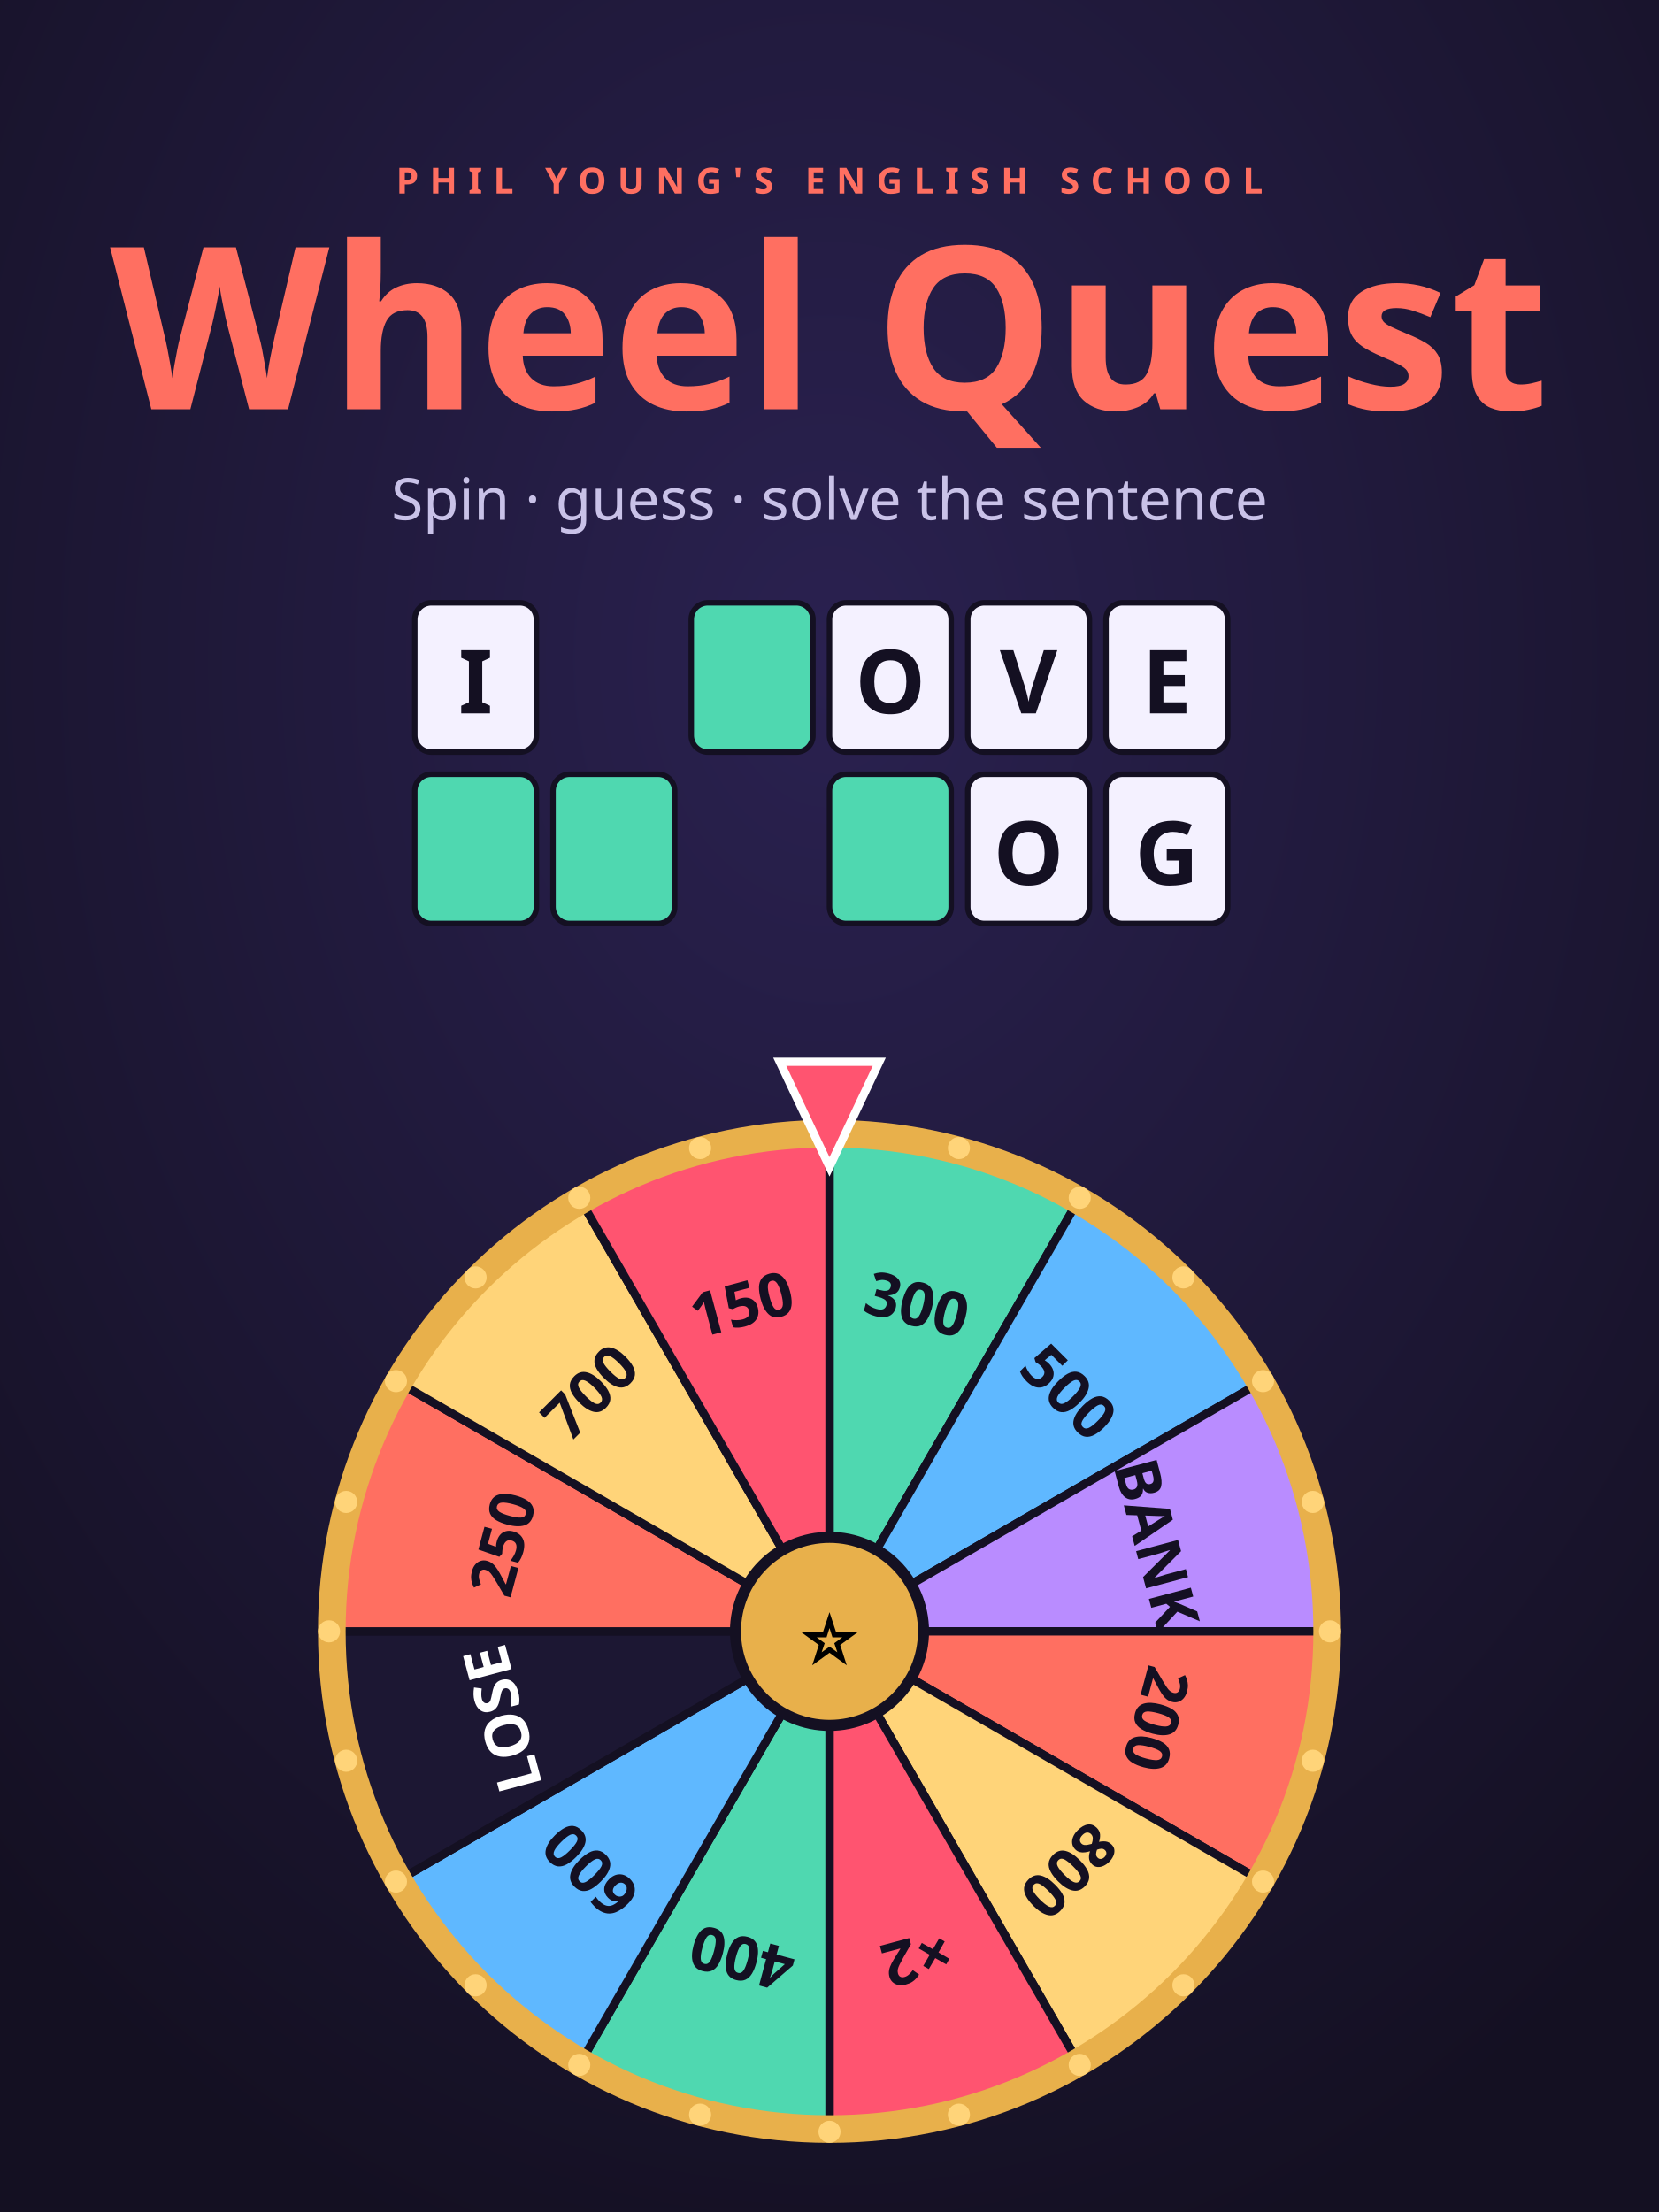
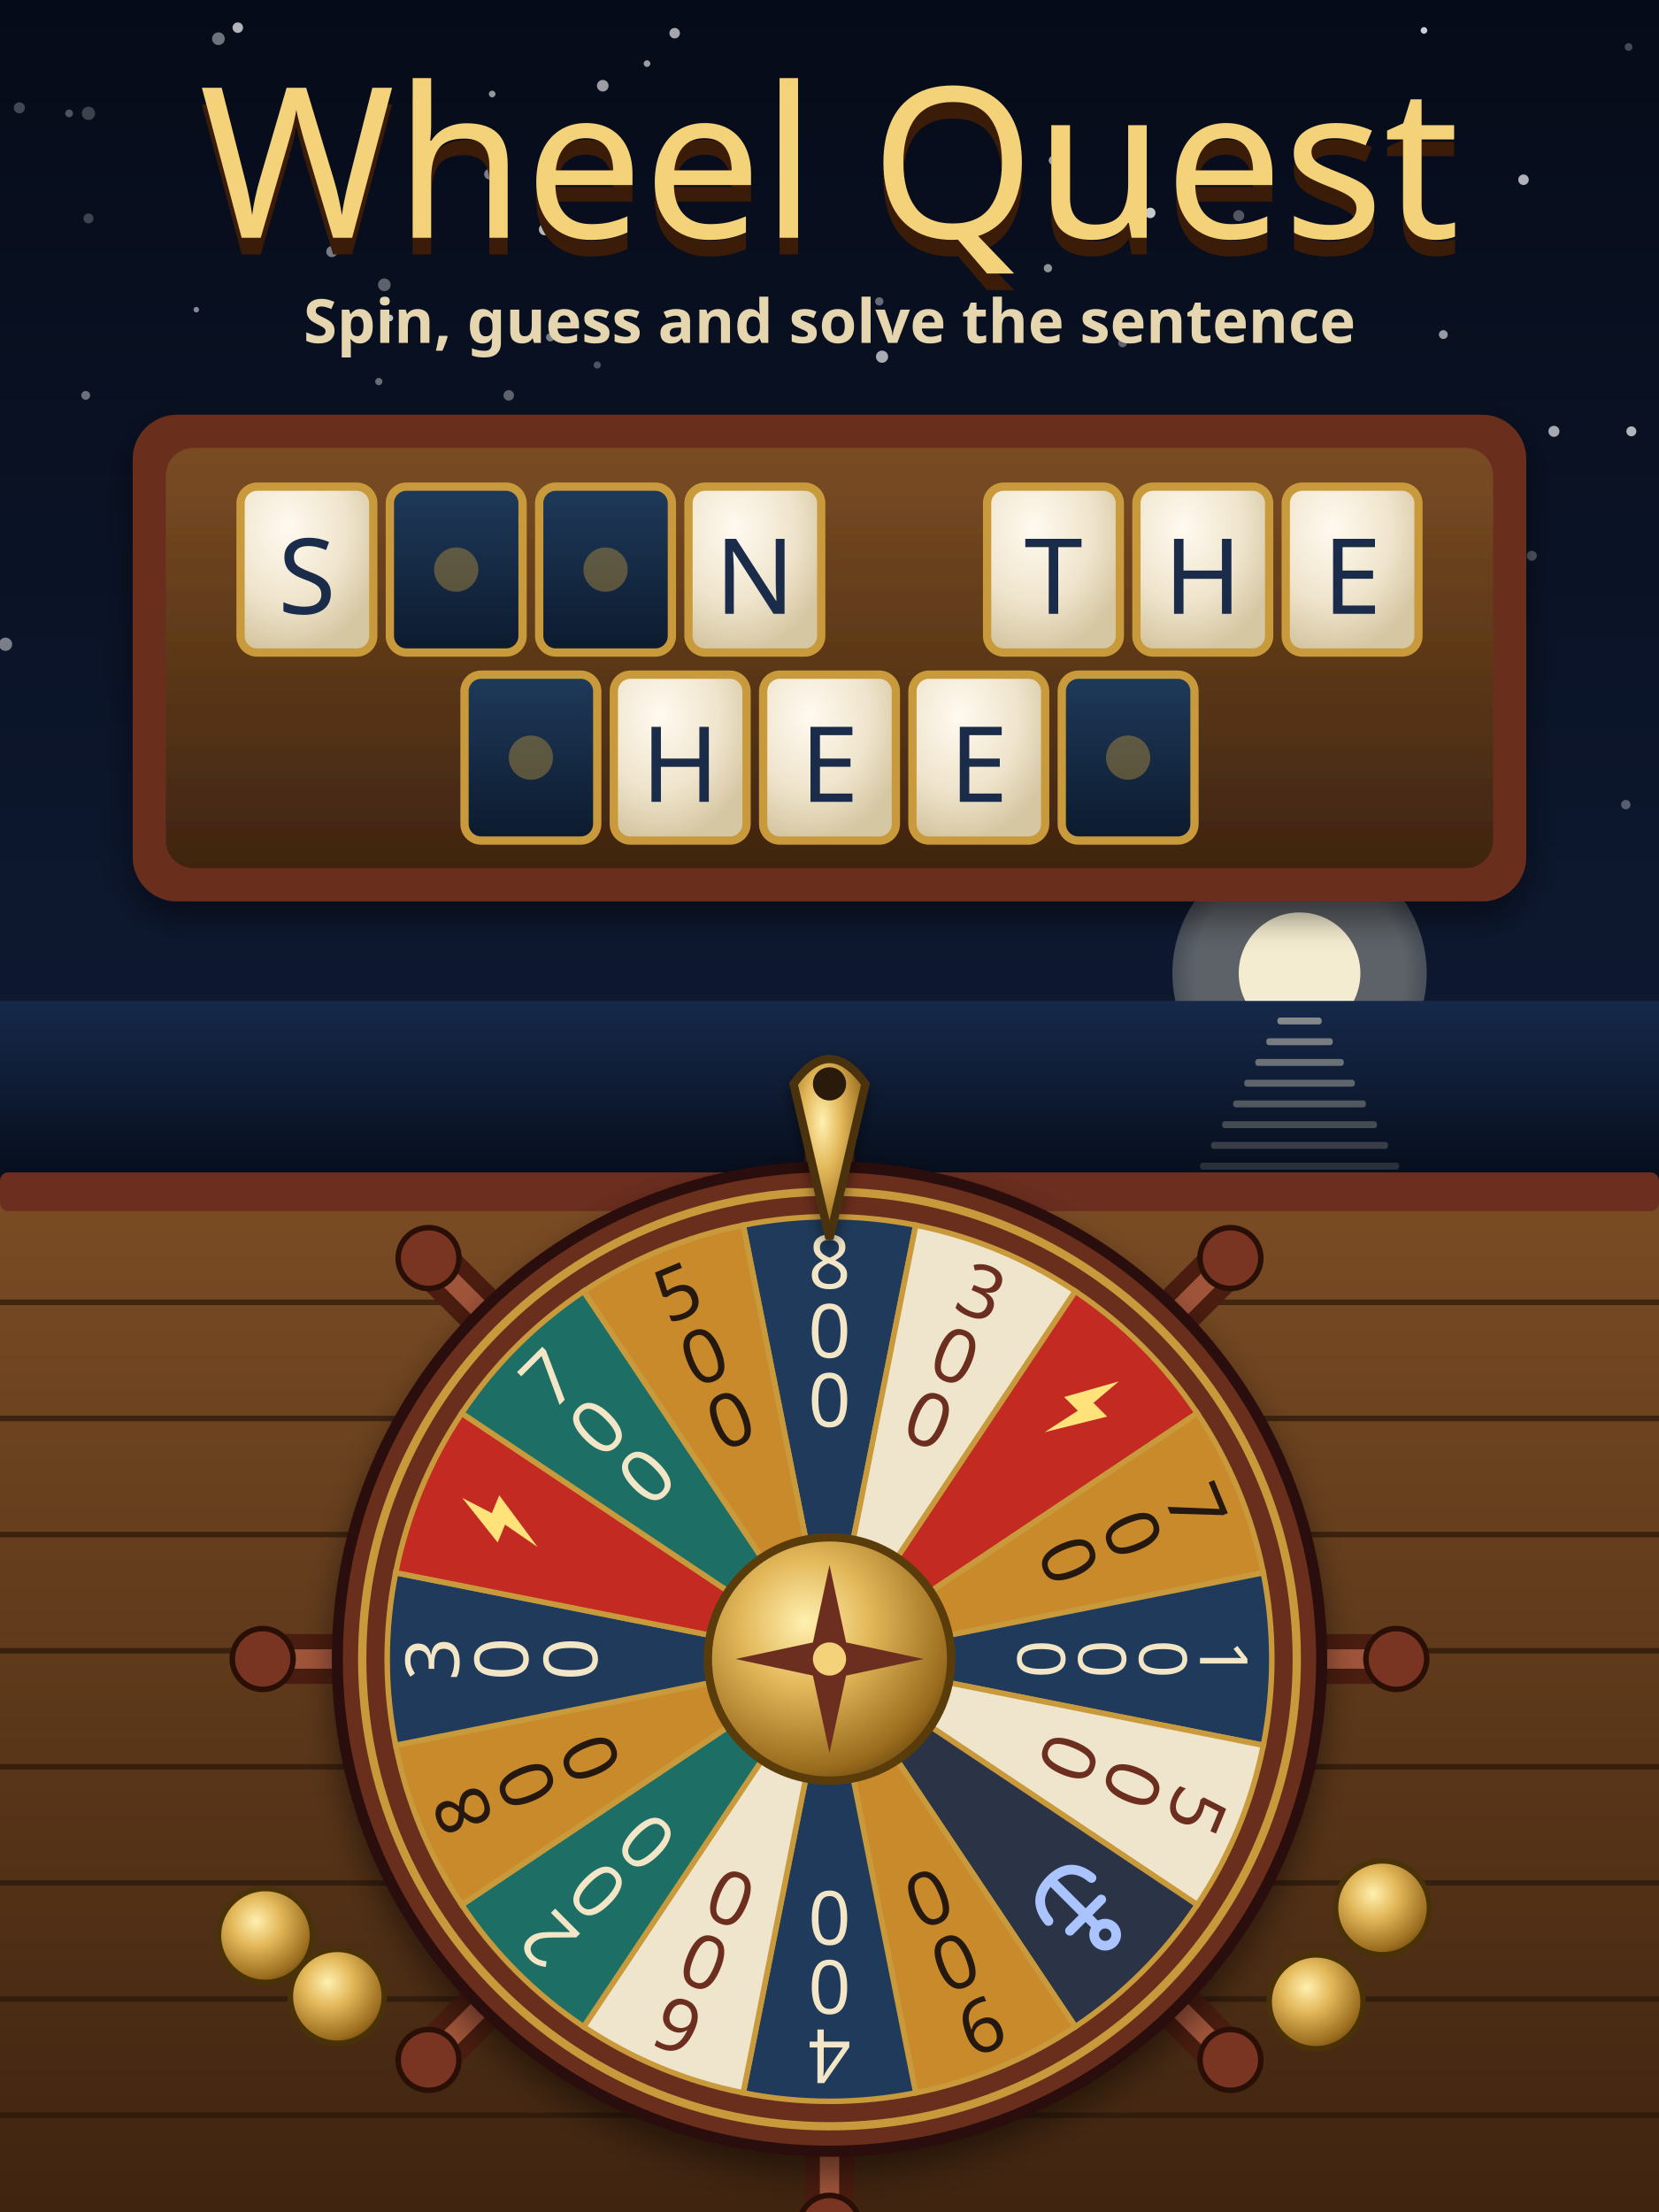
<svg xmlns="http://www.w3.org/2000/svg" viewBox="0 0 600 800" width="600" height="800">
  <defs>
    <filter id="k-glow" x="-50%" y="-50%" width="200%" height="200%">
      <feGaussianBlur stdDeviation="8" />
    </filter>
    <filter id="k-glow-s" x="-50%" y="-50%" width="200%" height="200%">
      <feGaussianBlur stdDeviation="3.5" />
    </filter>
    <filter id="k-drop" x="-20%" y="-20%" width="140%" height="160%">
      <feDropShadow dx="0" dy="6" stdDeviation="6" flood-color="#000" flood-opacity=".45" />
    </filter>
    <filter id="k-drop-s" x="-20%" y="-20%" width="140%" height="160%">
      <feDropShadow dx="0" dy="3" stdDeviation="2.5" flood-color="#000" flood-opacity=".4" />
    </filter>
-     <radialGradient id="bg" cx="50%" cy="30%" r="75%">
-       <stop offset="0" stop-color="#2a2150" />
-       <stop offset="1" stop-color="#141022" />
+     <linearGradient id="wqsky" x1="0" y1="0" x2="0" y2="1">
+       <stop offset="0" stop-color="#060b18" />
+       <stop offset="0.6" stop-color="#101d38" />
+       <stop offset="1" stop-color="#2a3a5e" />
+     </linearGradient>
+     <linearGradient id="wqsea" x1="0" y1="0" x2="0" y2="1">
+       <stop offset="0" stop-color="#16294a" />
+       <stop offset="1" stop-color="#050b17" />
+     </linearGradient>
+     <linearGradient id="wqdeck" x1="0" y1="0" x2="0" y2="1">
+       <stop offset="0" stop-color="#7a4c24" />
+       <stop offset="1" stop-color="#3f2410" />
+     </linearGradient>
+     <linearGradient id="wqboard" x1="0" y1="0" x2="0" y2="1">
+       <stop offset="0" stop-color="#7a4c24" />
+       <stop offset="0.5" stop-color="#5c3818" />
+       <stop offset="1" stop-color="#3f2410" />
+     </linearGradient>
+     <radialGradient id="wqbrass" cx="40%" cy="35%" r="75%">
+       <stop offset="0" stop-color="#fff0b0" />
+       <stop offset="0.35" stop-color="#e3b85a" />
+       <stop offset="0.8" stop-color="#9a6c1e" />
+       <stop offset="1" stop-color="#5a3c0a" />
+     </radialGradient>
+     <linearGradient id="wqtile" x1="0" y1="0" x2="0" y2="1">
+       <stop offset="0" stop-color="#1f3a5a" />
+       <stop offset="1" stop-color="#0c1a2e" />
+     </linearGradient>
+     <radialGradient id="wqcloth" cx="35%" cy="25%" r="75%">
+       <stop offset="0" stop-color="#fffaf0" />
+       <stop offset="0.6" stop-color="#efe4cc" />
+       <stop offset="1" stop-color="#d6c7a3" />
+     </radialGradient>
+     <radialGradient id="wqmoon" cx="50%" cy="50%" r="75%">
+       <stop offset="0.55" stop-color="#f4ecd0" />
+       <stop offset="1" stop-color="rgba(244,236,208,0)" />
    </radialGradient>
  </defs>
-   <rect x="0" y="0" width="600" height="800" rx="0" fill="url(#bg)" />
-   <text x="300" y="70" text-anchor="middle" font-family="'JetBrains Mono'" font-size="13" font-weight="700" letter-spacing="4" fill="#ff6f61">PHIL YOUNG'S ENGLISH SCHOOL</text>
-   <text x="300" y="148" text-anchor="middle" font-family="Fraunces" font-size="82" font-weight="800" letter-spacing="0" fill="#ff6f61">Wheel Quest</text>
-   <text x="300" y="188" text-anchor="middle" font-family="'Space Grotesk'" font-size="21" font-weight="500" letter-spacing="0" fill="#c9c2e8">Spin · guess · solve the sentence</text>
-   <rect x="150.0" y="218" width="44" height="54" rx="6" fill="#f4f1ff" stroke="#141022" stroke-width="2" />
-   <text x="172.0" y="258" text-anchor="middle" font-family="Fraunces" font-size="32" font-weight="800" letter-spacing="0" fill="#141022">I</text>
-   <rect x="250.0" y="218" width="44" height="54" rx="6" fill="#4fd8b0" stroke="#141022" stroke-width="2" />
-   <rect x="300.0" y="218" width="44" height="54" rx="6" fill="#f4f1ff" stroke="#141022" stroke-width="2" />
-   <text x="322.0" y="258" text-anchor="middle" font-family="Fraunces" font-size="32" font-weight="800" letter-spacing="0" fill="#141022">O</text>
-   <rect x="350.0" y="218" width="44" height="54" rx="6" fill="#f4f1ff" stroke="#141022" stroke-width="2" />
-   <text x="372.0" y="258" text-anchor="middle" font-family="Fraunces" font-size="32" font-weight="800" letter-spacing="0" fill="#141022">V</text>
-   <rect x="400.0" y="218" width="44" height="54" rx="6" fill="#f4f1ff" stroke="#141022" stroke-width="2" />
-   <text x="422.0" y="258" text-anchor="middle" font-family="Fraunces" font-size="32" font-weight="800" letter-spacing="0" fill="#141022">E</text>
-   <rect x="150.0" y="280" width="44" height="54" rx="6" fill="#4fd8b0" stroke="#141022" stroke-width="2" />
-   <rect x="200.0" y="280" width="44" height="54" rx="6" fill="#4fd8b0" stroke="#141022" stroke-width="2" />
-   <rect x="300.0" y="280" width="44" height="54" rx="6" fill="#4fd8b0" stroke="#141022" stroke-width="2" />
-   <rect x="350.0" y="280" width="44" height="54" rx="6" fill="#f4f1ff" stroke="#141022" stroke-width="2" />
-   <text x="372.0" y="320" text-anchor="middle" font-family="Fraunces" font-size="32" font-weight="800" letter-spacing="0" fill="#141022">O</text>
-   <rect x="400.0" y="280" width="44" height="54" rx="6" fill="#f4f1ff" stroke="#141022" stroke-width="2" />
-   <text x="422.0" y="320" text-anchor="middle" font-family="Fraunces" font-size="32" font-weight="800" letter-spacing="0" fill="#141022">G</text>
-   <path d="M300 590 L300.0 410.0 A 180 180 0 0 1 390.0 434.1 Z" fill="#4fd8b0" stroke="#141022" stroke-width="3" />
-   <text x="331.7" y="471.8" text-anchor="middle" dominant-baseline="middle" font-family="'Space Grotesk'" font-weight="700" font-size="22" fill="#141022" transform="rotate(15.0 331.7 471.8)">300</text>
-   <path d="M300 590 L390.0 434.1 A 180 180 0 0 1 455.9 500.0 Z" fill="#5fb8ff" stroke="#141022" stroke-width="3" />
-   <text x="386.5" y="503.5" text-anchor="middle" dominant-baseline="middle" font-family="'Space Grotesk'" font-weight="700" font-size="22" fill="#141022" transform="rotate(45.0 386.5 503.5)">500</text>
-   <path d="M300 590 L455.9 500.0 A 180 180 0 0 1 480.0 590.0 Z" fill="#b98cff" stroke="#141022" stroke-width="3" />
-   <text x="418.2" y="558.3" text-anchor="middle" dominant-baseline="middle" font-family="'Space Grotesk'" font-weight="700" font-size="22" fill="#141022" transform="rotate(75.0 418.2 558.3)">BANK</text>
-   <path d="M300 590 L480.0 590.0 A 180 180 0 0 1 455.9 680.0 Z" fill="#ff6f61" stroke="#141022" stroke-width="3" />
-   <text x="418.2" y="621.7" text-anchor="middle" dominant-baseline="middle" font-family="'Space Grotesk'" font-weight="700" font-size="22" fill="#141022" transform="rotate(105.0 418.2 621.7)">200</text>
-   <path d="M300 590 L455.9 680.0 A 180 180 0 0 1 390.0 745.9 Z" fill="#ffd479" stroke="#141022" stroke-width="3" />
-   <text x="386.5" y="676.5" text-anchor="middle" dominant-baseline="middle" font-family="'Space Grotesk'" font-weight="700" font-size="22" fill="#141022" transform="rotate(135.0 386.5 676.5)">800</text>
-   <path d="M300 590 L390.0 745.9 A 180 180 0 0 1 300.0 770.0 Z" fill="#ff5470" stroke="#141022" stroke-width="3" />
-   <text x="331.7" y="708.2" text-anchor="middle" dominant-baseline="middle" font-family="'Space Grotesk'" font-weight="700" font-size="22" fill="#141022" transform="rotate(165.0 331.7 708.2)">×2</text>
-   <path d="M300 590 L300.0 770.0 A 180 180 0 0 1 210.0 745.9 Z" fill="#4fd8b0" stroke="#141022" stroke-width="3" />
-   <text x="268.3" y="708.2" text-anchor="middle" dominant-baseline="middle" font-family="'Space Grotesk'" font-weight="700" font-size="22" fill="#141022" transform="rotate(195.0 268.3 708.2)">400</text>
-   <path d="M300 590 L210.0 745.9 A 180 180 0 0 1 144.1 680.0 Z" fill="#5fb8ff" stroke="#141022" stroke-width="3" />
-   <text x="213.5" y="676.5" text-anchor="middle" dominant-baseline="middle" font-family="'Space Grotesk'" font-weight="700" font-size="22" fill="#141022" transform="rotate(225.0 213.5 676.5)">600</text>
-   <path d="M300 590 L144.1 680.0 A 180 180 0 0 1 120.0 590.0 Z" fill="#1c1733" stroke="#141022" stroke-width="3" />
-   <text x="181.8" y="621.7" text-anchor="middle" dominant-baseline="middle" font-family="'Space Grotesk'" font-weight="700" font-size="22" fill="#fff" transform="rotate(255.0 181.8 621.7)">LOSE</text>
-   <path d="M300 590 L120.0 590.0 A 180 180 0 0 1 144.1 500.0 Z" fill="#ff6f61" stroke="#141022" stroke-width="3" />
-   <text x="181.8" y="558.3" text-anchor="middle" dominant-baseline="middle" font-family="'Space Grotesk'" font-weight="700" font-size="22" fill="#141022" transform="rotate(285.0 181.8 558.3)">250</text>
-   <path d="M300 590 L144.1 500.0 A 180 180 0 0 1 210.0 434.1 Z" fill="#ffd479" stroke="#141022" stroke-width="3" />
-   <text x="213.5" y="503.5" text-anchor="middle" dominant-baseline="middle" font-family="'Space Grotesk'" font-weight="700" font-size="22" fill="#141022" transform="rotate(315.0 213.5 503.5)">700</text>
-   <path d="M300 590 L210.0 434.1 A 180 180 0 0 1 300.0 410.0 Z" fill="#ff5470" stroke="#141022" stroke-width="3" />
-   <text x="268.3" y="471.8" text-anchor="middle" dominant-baseline="middle" font-family="'Space Grotesk'" font-weight="700" font-size="22" fill="#141022" transform="rotate(345.0 268.3 471.8)">150</text>
-   <circle cx="300" cy="590" r="180" fill="none" stroke="#e8b04b" stroke-width="10" />
-   <circle cx="481.0" cy="590.0" r="4" fill="#ffd479" />
-   <circle cx="474.8" cy="636.8" r="4" fill="#ffd479" />
-   <circle cx="456.8" cy="680.5" r="4" fill="#ffd479" />
-   <circle cx="428.0" cy="718.0" r="4" fill="#ffd479" />
-   <circle cx="390.5" cy="746.8" r="4" fill="#ffd479" />
-   <circle cx="346.8" cy="764.8" r="4" fill="#ffd479" />
-   <circle cx="300.0" cy="771.0" r="4" fill="#ffd479" />
-   <circle cx="253.2" cy="764.8" r="4" fill="#ffd479" />
-   <circle cx="209.5" cy="746.8" r="4" fill="#ffd479" />
-   <circle cx="172.0" cy="718.0" r="4" fill="#ffd479" />
-   <circle cx="143.2" cy="680.5" r="4" fill="#ffd479" />
-   <circle cx="125.2" cy="636.8" r="4" fill="#ffd479" />
-   <circle cx="119.0" cy="590.0" r="4" fill="#ffd479" />
-   <circle cx="125.2" cy="543.2" r="4" fill="#ffd479" />
-   <circle cx="143.2" cy="499.5" r="4" fill="#ffd479" />
-   <circle cx="172.0" cy="462.0" r="4" fill="#ffd479" />
-   <circle cx="209.5" cy="433.2" r="4" fill="#ffd479" />
-   <circle cx="253.2" cy="415.2" r="4" fill="#ffd479" />
-   <circle cx="300.0" cy="409.0" r="4" fill="#ffd479" />
-   <circle cx="346.8" cy="415.2" r="4" fill="#ffd479" />
-   <circle cx="390.5" cy="433.2" r="4" fill="#ffd479" />
-   <circle cx="428.0" cy="462.0" r="4" fill="#ffd479" />
-   <circle cx="456.8" cy="499.5" r="4" fill="#ffd479" />
-   <circle cx="474.8" cy="543.2" r="4" fill="#ffd479" />
-   <circle cx="300" cy="590" r="34" fill="#e8b04b" stroke="#141022" stroke-width="4" />
-   <text x="300" y="602" text-anchor="middle" font-family="Noto Color Emoji" font-size="32">⭐</text>
-   <polygon points="282,384 318,384 300,422" fill="#ff5470" stroke="#fff" stroke-width="3" />
+   <rect x="0" y="0" width="600" height="800" rx="0" fill="url(#wqsky)" />
+   <circle cx="370" cy="267" r="1.6" fill="#fff" opacity="0.63" />
+   <circle cx="562" cy="156" r="2.0" fill="#fff" opacity="0.64" />
+   <circle cx="515" cy="11" r="1.2" fill="#fff" opacity="0.80" />
+   <circle cx="448" cy="78" r="2.0" fill="#fff" opacity="0.30" />
+   <circle cx="216" cy="132" r="1.3" fill="#fff" opacity="0.28" />
+   <circle cx="305" cy="194" r="1.4" fill="#fff" opacity="0.60" />
+   <circle cx="589" cy="17" r="1.4" fill="#fff" opacity="0.25" />
+   <circle cx="406" cy="124" r="1.6" fill="#fff" opacity="0.35" />
+   <circle cx="466" cy="228" r="1.6" fill="#fff" opacity="0.69" />
+   <circle cx="139" cy="103" r="2.3" fill="#fff" opacity="0.34" />
+   <circle cx="86" cy="10" r="1.9" fill="#fff" opacity="0.69" />
+   <circle cx="31" cy="143" r="1.6" fill="#fff" opacity="0.40" />
+   <circle cx="141" cy="115" r="1.2" fill="#fff" opacity="0.75" />
+   <circle cx="119" cy="161" r="1.9" fill="#fff" opacity="0.59" />
+   <circle cx="285" cy="157" r="2.3" fill="#fff" opacity="0.30" />
+   <circle cx="120" cy="91" r="2.0" fill="#fff" opacity="0.45" />
+   <circle cx="234" cy="23" r="1.2" fill="#fff" opacity="0.59" />
+   <circle cx="137" cy="138" r="1.3" fill="#fff" opacity="0.39" />
+   <circle cx="115" cy="272" r="1.9" fill="#fff" opacity="0.49" />
+   <circle cx="137" cy="251" r="1.8" fill="#fff" opacity="0.28" />
+   <circle cx="108" cy="285" r="1.5" fill="#fff" opacity="0.45" />
+   <circle cx="58" cy="262" r="1.3" fill="#fff" opacity="0.54" />
+   <circle cx="434" cy="161" r="1.5" fill="#fff" opacity="0.36" />
+   <circle cx="416" cy="77" r="1.9" fill="#fff" opacity="0.77" />
+   <circle cx="554" cy="201" r="1.8" fill="#fff" opacity="0.29" />
+   <circle cx="488" cy="273" r="1.5" fill="#fff" opacity="0.24" />
+   <circle cx="319" cy="129" r="2.2" fill="#fff" opacity="0.65" />
+   <circle cx="259" cy="160" r="1.7" fill="#fff" opacity="0.60" />
+   <circle cx="384" cy="198" r="1.3" fill="#fff" opacity="0.68" />
+   <circle cx="32" cy="79" r="1.8" fill="#fff" opacity="0.22" />
+   <circle cx="362" cy="96" r="1.5" fill="#fff" opacity="0.25" />
+   <circle cx="228" cy="173" r="1.1" fill="#fff" opacity="0.70" />
+   <circle cx="590" cy="156" r="1.8" fill="#fff" opacity="0.69" />
+   <circle cx="392" cy="200" r="1.7" fill="#fff" opacity="0.51" />
+   <circle cx="218" cy="31" r="2.1" fill="#fff" opacity="0.60" />
+   <circle cx="2" cy="233" r="2.4" fill="#fff" opacity="0.45" />
+   <circle cx="551" cy="65" r="1.9" fill="#fff" opacity="0.68" />
+   <circle cx="244" cy="87" r="1.2" fill="#fff" opacity="0.53" />
+   <circle cx="184" cy="143" r="1.9" fill="#fff" opacity="0.34" />
+   <circle cx="244" cy="12" r="1.9" fill="#fff" opacity="0.64" />
+   <circle cx="177" cy="63" r="1.9" fill="#fff" opacity="0.47" />
+   <circle cx="490" cy="225" r="1.6" fill="#fff" opacity="0.46" />
+   <circle cx="348" cy="180" r="1.7" fill="#fff" opacity="0.53" />
+   <circle cx="223" cy="208" r="1.7" fill="#fff" opacity="0.28" />
+   <circle cx="379" cy="97" r="1.5" fill="#fff" opacity="0.55" />
+   <circle cx="522" cy="121" r="1.6" fill="#fff" opacity="0.58" />
+   <circle cx="510" cy="240" r="2.4" fill="#fff" opacity="0.24" />
+   <circle cx="318" cy="109" r="1.5" fill="#fff" opacity="0.39" />
+   <circle cx="355" cy="228" r="1.9" fill="#fff" opacity="0.24" />
+   <circle cx="280" cy="248" r="1.5" fill="#fff" opacity="0.37" />
+   <circle cx="214" cy="184" r="1.4" fill="#fff" opacity="0.30" />
+   <circle cx="7" cy="39" r="2.0" fill="#fff" opacity="0.24" />
+   <circle cx="197" cy="83" r="2.1" fill="#fff" opacity="0.70" />
+   <circle cx="25" cy="41" r="1.4" fill="#fff" opacity="0.29" />
+   <circle cx="287" cy="283" r="1.6" fill="#fff" opacity="0.61" />
+   <circle cx="305" cy="277" r="1.5" fill="#fff" opacity="0.60" />
+   <circle cx="71" cy="112" r="1.0" fill="#fff" opacity="0.51" />
+   <circle cx="381" cy="58" r="1.7" fill="#fff" opacity="0.61" />
+   <circle cx="195" cy="280" r="1.1" fill="#fff" opacity="0.42" />
+   <circle cx="588" cy="291" r="1.7" fill="#fff" opacity="0.31" />
+   <circle cx="199" cy="122" r="1.5" fill="#fff" opacity="0.46" />
+   <circle cx="216" cy="266" r="1.1" fill="#fff" opacity="0.71" />
+   <circle cx="226" cy="294" r="2.3" fill="#fff" opacity="0.75" />
+   <circle cx="317" cy="256" r="1.2" fill="#fff" opacity="0.40" />
+   <circle cx="79" cy="14" r="2.3" fill="#fff" opacity="0.42" />
+   <circle cx="133" cy="268" r="2.1" fill="#fff" opacity="0.57" />
+   <circle cx="178" cy="34" r="1.2" fill="#fff" opacity="0.57" />
+   <circle cx="548" cy="192" r="1.4" fill="#fff" opacity="0.30" />
+   <circle cx="502" cy="229" r="1.7" fill="#fff" opacity="0.55" />
+   <circle cx="32" cy="41" r="2.4" fill="#fff" opacity="0.22" />
+   <circle cx="470" cy="352" r="46" fill="url(#wqmoon)" opacity=".35" />
+   <circle cx="470" cy="352" r="22" fill="#f4ecd0" />
+   <rect x="0" y="362" width="600" height="70" rx="0" fill="url(#wqsea)" />
+   <rect x="462.0" y="368.0" width="16" height="2.5" rx="1" fill="#f4ecd0" opacity="0.50" />
+   <rect x="458.0" y="375.5" width="24" height="2.5" rx="1" fill="#f4ecd0" opacity="0.45" />
+   <rect x="454.0" y="383.0" width="32" height="2.5" rx="1" fill="#f4ecd0" opacity="0.40" />
+   <rect x="450.0" y="390.5" width="40" height="2.5" rx="1" fill="#f4ecd0" opacity="0.35" />
+   <rect x="446.0" y="398.0" width="48" height="2.5" rx="1" fill="#f4ecd0" opacity="0.30" />
+   <rect x="442.0" y="405.5" width="56" height="2.5" rx="1" fill="#f4ecd0" opacity="0.25" />
+   <rect x="438.0" y="413.0" width="64" height="2.5" rx="1" fill="#f4ecd0" opacity="0.20" />
+   <rect x="434.0" y="420.5" width="72" height="2.5" rx="1" fill="#f4ecd0" opacity="0.15" />
+   <rect x="0" y="430" width="600" height="370" rx="0" fill="url(#wqdeck)" />
+   <rect x="0" y="470" width="600" height="2" rx="0" fill="#2a170a" opacity=".7" />
+   <rect x="0" y="512" width="600" height="2" rx="0" fill="#2a170a" opacity=".7" />
+   <rect x="0" y="554" width="600" height="2" rx="0" fill="#2a170a" opacity=".7" />
+   <rect x="0" y="596" width="600" height="2" rx="0" fill="#2a170a" opacity=".7" />
+   <rect x="0" y="638" width="600" height="2" rx="0" fill="#2a170a" opacity=".7" />
+   <rect x="0" y="680" width="600" height="2" rx="0" fill="#2a170a" opacity=".7" />
+   <rect x="0" y="722" width="600" height="2" rx="0" fill="#2a170a" opacity=".7" />
+   <rect x="0" y="764" width="600" height="2" rx="0" fill="#2a170a" opacity=".7" />
+   <rect x="0" y="806" width="600" height="2" rx="0" fill="#2a170a" opacity=".7" />
+   <rect x="0" y="424" width="600" height="14" rx="3" fill="#6b2e1f" />
+   <text x="300" y="92" text-anchor="middle" font-family="'Alfa Slab One'" font-size="76" font-weight="400" letter-spacing="0" fill="#3a1c08">Wheel Quest</text>
+   <text x="300" y="86" text-anchor="middle" font-family="'Alfa Slab One'" font-size="76" font-weight="400" letter-spacing="0" fill="#f3d27a">Wheel Quest</text>
+   <text x="300" y="124" text-anchor="middle" font-family="'Hanken Grotesk'" font-size="22" font-weight="700" letter-spacing="0" fill="#e6d6b0">Spin, guess and solve the sentence</text>
+   <g filter="url(#k-drop)">
+     <rect x="48" y="150" width="504" height="176" rx="16" fill="#6b2e1f" />
+     <rect x="60" y="162" width="480" height="152" rx="10" fill="url(#wqboard)" />
+   </g>
+   <rect x="87.0" y="176" width="48" height="60" rx="6" fill="url(#wqcloth)" stroke="#c99a3b" stroke-width="3" />
+   <text x="111.0" y="222" text-anchor="middle" font-family="'Alfa Slab One'" font-size="38" font-weight="400" letter-spacing="0" fill="#1b2c4a">S</text>
+   <rect x="141.0" y="176" width="48" height="60" rx="6" fill="url(#wqtile)" stroke="#c99a3b" stroke-width="3" />
+   <circle cx="165.0" cy="206" r="8" fill="#c99a3b" opacity=".4" />
+   <rect x="195.0" y="176" width="48" height="60" rx="6" fill="url(#wqtile)" stroke="#c99a3b" stroke-width="3" />
+   <circle cx="219.0" cy="206" r="8" fill="#c99a3b" opacity=".4" />
+   <rect x="249.0" y="176" width="48" height="60" rx="6" fill="url(#wqcloth)" stroke="#c99a3b" stroke-width="3" />
+   <text x="273.0" y="222" text-anchor="middle" font-family="'Alfa Slab One'" font-size="38" font-weight="400" letter-spacing="0" fill="#1b2c4a">N</text>
+   <rect x="357.0" y="176" width="48" height="60" rx="6" fill="url(#wqcloth)" stroke="#c99a3b" stroke-width="3" />
+   <text x="381.0" y="222" text-anchor="middle" font-family="'Alfa Slab One'" font-size="38" font-weight="400" letter-spacing="0" fill="#1b2c4a">T</text>
+   <rect x="411.0" y="176" width="48" height="60" rx="6" fill="url(#wqcloth)" stroke="#c99a3b" stroke-width="3" />
+   <text x="435.0" y="222" text-anchor="middle" font-family="'Alfa Slab One'" font-size="38" font-weight="400" letter-spacing="0" fill="#1b2c4a">H</text>
+   <rect x="465.0" y="176" width="48" height="60" rx="6" fill="url(#wqcloth)" stroke="#c99a3b" stroke-width="3" />
+   <text x="489.0" y="222" text-anchor="middle" font-family="'Alfa Slab One'" font-size="38" font-weight="400" letter-spacing="0" fill="#1b2c4a">E</text>
+   <rect x="168.0" y="244" width="48" height="60" rx="6" fill="url(#wqtile)" stroke="#c99a3b" stroke-width="3" />
+   <circle cx="192.0" cy="274" r="8" fill="#c99a3b" opacity=".4" />
+   <rect x="222.0" y="244" width="48" height="60" rx="6" fill="url(#wqcloth)" stroke="#c99a3b" stroke-width="3" />
+   <text x="246.0" y="290" text-anchor="middle" font-family="'Alfa Slab One'" font-size="38" font-weight="400" letter-spacing="0" fill="#1b2c4a">H</text>
+   <rect x="276.0" y="244" width="48" height="60" rx="6" fill="url(#wqcloth)" stroke="#c99a3b" stroke-width="3" />
+   <text x="300.0" y="290" text-anchor="middle" font-family="'Alfa Slab One'" font-size="38" font-weight="400" letter-spacing="0" fill="#1b2c4a">E</text>
+   <rect x="330.0" y="244" width="48" height="60" rx="6" fill="url(#wqcloth)" stroke="#c99a3b" stroke-width="3" />
+   <text x="354.0" y="290" text-anchor="middle" font-family="'Alfa Slab One'" font-size="38" font-weight="400" letter-spacing="0" fill="#1b2c4a">E</text>
+   <rect x="384.0" y="244" width="48" height="60" rx="6" fill="url(#wqtile)" stroke="#c99a3b" stroke-width="3" />
+   <circle cx="408.0" cy="274" r="8" fill="#c99a3b" opacity=".4" />
+   <line x1="300.0" y1="450.0" x2="300.0" y2="395.0" stroke="#4a1d10" stroke-width="18" stroke-linecap="round" />
+   <line x1="300.0" y1="450.0" x2="300.0" y2="395.0" stroke="#a0553a" stroke-width="7" stroke-linecap="round" />
+   <circle cx="300.0" cy="395.0" r="11" fill="#7a3522" stroke="#2a0f07" stroke-width="2" />
+   <line x1="406.1" y1="493.9" x2="445.0" y2="455.0" stroke="#4a1d10" stroke-width="18" stroke-linecap="round" />
+   <line x1="406.1" y1="493.9" x2="445.0" y2="455.0" stroke="#a0553a" stroke-width="7" stroke-linecap="round" />
+   <circle cx="445.0" cy="455.0" r="11" fill="#7a3522" stroke="#2a0f07" stroke-width="2" />
+   <line x1="450.0" y1="600.0" x2="505.0" y2="600.0" stroke="#4a1d10" stroke-width="18" stroke-linecap="round" />
+   <line x1="450.0" y1="600.0" x2="505.0" y2="600.0" stroke="#a0553a" stroke-width="7" stroke-linecap="round" />
+   <circle cx="505.0" cy="600.0" r="11" fill="#7a3522" stroke="#2a0f07" stroke-width="2" />
+   <line x1="406.1" y1="706.1" x2="445.0" y2="745.0" stroke="#4a1d10" stroke-width="18" stroke-linecap="round" />
+   <line x1="406.1" y1="706.1" x2="445.0" y2="745.0" stroke="#a0553a" stroke-width="7" stroke-linecap="round" />
+   <circle cx="445.0" cy="745.0" r="11" fill="#7a3522" stroke="#2a0f07" stroke-width="2" />
+   <line x1="300.0" y1="750.0" x2="300.0" y2="805.0" stroke="#4a1d10" stroke-width="18" stroke-linecap="round" />
+   <line x1="300.0" y1="750.0" x2="300.0" y2="805.0" stroke="#a0553a" stroke-width="7" stroke-linecap="round" />
+   <circle cx="300.0" cy="805.0" r="11" fill="#7a3522" stroke="#2a0f07" stroke-width="2" />
+   <line x1="193.9" y1="706.1" x2="155.0" y2="745.0" stroke="#4a1d10" stroke-width="18" stroke-linecap="round" />
+   <line x1="193.9" y1="706.1" x2="155.0" y2="745.0" stroke="#a0553a" stroke-width="7" stroke-linecap="round" />
+   <circle cx="155.0" cy="745.0" r="11" fill="#7a3522" stroke="#2a0f07" stroke-width="2" />
+   <line x1="150.0" y1="600.0" x2="95.0" y2="600.0" stroke="#4a1d10" stroke-width="18" stroke-linecap="round" />
+   <line x1="150.0" y1="600.0" x2="95.0" y2="600.0" stroke="#a0553a" stroke-width="7" stroke-linecap="round" />
+   <circle cx="95.0" cy="600.0" r="11" fill="#7a3522" stroke="#2a0f07" stroke-width="2" />
+   <line x1="193.9" y1="493.9" x2="155.0" y2="455.0" stroke="#4a1d10" stroke-width="18" stroke-linecap="round" />
+   <line x1="193.9" y1="493.9" x2="155.0" y2="455.0" stroke="#a0553a" stroke-width="7" stroke-linecap="round" />
+   <circle cx="155.0" cy="455.0" r="11" fill="#7a3522" stroke="#2a0f07" stroke-width="2" />
+   <circle cx="300" cy="600" r="178" fill="#6b2e1f" stroke="#2a0f07" stroke-width="4" filter="url(#k-drop)" />
+   <circle cx="300" cy="600" r="169" fill="none" stroke="#c99a3b" stroke-width="3" />
+   <path d="M300 600 L268.8 443.1 A 160 160 0 0 1 331.2 443.1 Z" fill="#1f3a5a" stroke="#c99a3b" stroke-width="2" />
+   <g transform="rotate(0.0 300 600)">
+     <text x="300" y="466" text-anchor="middle" font-family="'Alfa Slab One'" font-size="27" font-weight="400" letter-spacing="0" fill="#f3e6c6">8</text>
+     <text x="300" y="491" text-anchor="middle" font-family="'Alfa Slab One'" font-size="27" font-weight="400" letter-spacing="0" fill="#f3e6c6">0</text>
+     <text x="300" y="516" text-anchor="middle" font-family="'Alfa Slab One'" font-size="27" font-weight="400" letter-spacing="0" fill="#f3e6c6">0</text>
+   </g>
+   <path d="M300 600 L331.2 443.1 A 160 160 0 0 1 388.9 467.0 Z" fill="#efe4cc" stroke="#c99a3b" stroke-width="2" />
+   <g transform="rotate(22.5 300 600)">
+     <text x="300" y="466" text-anchor="middle" font-family="'Alfa Slab One'" font-size="27" font-weight="400" letter-spacing="0" fill="#6b2e1f">3</text>
+     <text x="300" y="491" text-anchor="middle" font-family="'Alfa Slab One'" font-size="27" font-weight="400" letter-spacing="0" fill="#6b2e1f">0</text>
+     <text x="300" y="516" text-anchor="middle" font-family="'Alfa Slab One'" font-size="27" font-weight="400" letter-spacing="0" fill="#6b2e1f">0</text>
+   </g>
+   <path d="M300 600 L388.9 467.0 A 160 160 0 0 1 433.0 511.1 Z" fill="#c22a22" stroke="#c99a3b" stroke-width="2" />
+   <g transform="rotate(45.0 300 600)">
+     <path transform="translate(300 470)" d="M3 -15 L-7 3 H0 L-3 17 L9 -3 H2 Z" fill="#ffe27a" />
+   </g>
+   <path d="M300 600 L433.0 511.1 A 160 160 0 0 1 456.9 568.8 Z" fill="#c98a2b" stroke="#c99a3b" stroke-width="2" />
+   <g transform="rotate(67.5 300 600)">
+     <text x="300" y="466" text-anchor="middle" font-family="'Alfa Slab One'" font-size="27" font-weight="400" letter-spacing="0" fill="#24180f">7</text>
+     <text x="300" y="491" text-anchor="middle" font-family="'Alfa Slab One'" font-size="27" font-weight="400" letter-spacing="0" fill="#24180f">0</text>
+     <text x="300" y="516" text-anchor="middle" font-family="'Alfa Slab One'" font-size="27" font-weight="400" letter-spacing="0" fill="#24180f">0</text>
+   </g>
+   <path d="M300 600 L456.9 568.8 A 160 160 0 0 1 456.9 631.2 Z" fill="#1f3a5a" stroke="#c99a3b" stroke-width="2" />
+   <g transform="rotate(90.0 300 600)">
+     <text x="300" y="466" text-anchor="middle" font-family="'Alfa Slab One'" font-size="24" font-weight="400" letter-spacing="0" fill="#f3e6c6">1</text>
+     <text x="300" y="488" text-anchor="middle" font-family="'Alfa Slab One'" font-size="24" font-weight="400" letter-spacing="0" fill="#f3e6c6">0</text>
+     <text x="300" y="510" text-anchor="middle" font-family="'Alfa Slab One'" font-size="24" font-weight="400" letter-spacing="0" fill="#f3e6c6">0</text>
+     <text x="300" y="532" text-anchor="middle" font-family="'Alfa Slab One'" font-size="24" font-weight="400" letter-spacing="0" fill="#f3e6c6">0</text>
+   </g>
+   <path d="M300 600 L456.9 631.2 A 160 160 0 0 1 433.0 688.9 Z" fill="#efe4cc" stroke="#c99a3b" stroke-width="2" />
+   <g transform="rotate(112.5 300 600)">
+     <text x="300" y="466" text-anchor="middle" font-family="'Alfa Slab One'" font-size="27" font-weight="400" letter-spacing="0" fill="#6b2e1f">5</text>
+     <text x="300" y="491" text-anchor="middle" font-family="'Alfa Slab One'" font-size="27" font-weight="400" letter-spacing="0" fill="#6b2e1f">0</text>
+     <text x="300" y="516" text-anchor="middle" font-family="'Alfa Slab One'" font-size="27" font-weight="400" letter-spacing="0" fill="#6b2e1f">0</text>
+   </g>
+   <path d="M300 600 L433.0 688.9 A 160 160 0 0 1 388.9 733.0 Z" fill="#2b3447" stroke="#c99a3b" stroke-width="2" />
+   <g transform="rotate(135.0 300 600)">
+     <g transform="translate(300 470)" fill="none" stroke="#a9c4ff" stroke-width="3.5" stroke-linecap="round">
+       <circle cy="-11" r="4" />
+       <path d="M0 -7 V15 M-8 -1 H8 M-11 7 Q-10 17 0 17 Q10 17 11 7" />
+     </g>
+   </g>
+   <path d="M300 600 L388.9 733.0 A 160 160 0 0 1 331.2 756.9 Z" fill="#c98a2b" stroke="#c99a3b" stroke-width="2" />
+   <g transform="rotate(157.5 300 600)">
+     <text x="300" y="466" text-anchor="middle" font-family="'Alfa Slab One'" font-size="27" font-weight="400" letter-spacing="0" fill="#24180f">9</text>
+     <text x="300" y="491" text-anchor="middle" font-family="'Alfa Slab One'" font-size="27" font-weight="400" letter-spacing="0" fill="#24180f">0</text>
+     <text x="300" y="516" text-anchor="middle" font-family="'Alfa Slab One'" font-size="27" font-weight="400" letter-spacing="0" fill="#24180f">0</text>
+   </g>
+   <path d="M300 600 L331.2 756.9 A 160 160 0 0 1 268.8 756.9 Z" fill="#1f3a5a" stroke="#c99a3b" stroke-width="2" />
+   <g transform="rotate(180.0 300 600)">
+     <text x="300" y="466" text-anchor="middle" font-family="'Alfa Slab One'" font-size="27" font-weight="400" letter-spacing="0" fill="#f3e6c6">4</text>
+     <text x="300" y="491" text-anchor="middle" font-family="'Alfa Slab One'" font-size="27" font-weight="400" letter-spacing="0" fill="#f3e6c6">0</text>
+     <text x="300" y="516" text-anchor="middle" font-family="'Alfa Slab One'" font-size="27" font-weight="400" letter-spacing="0" fill="#f3e6c6">0</text>
+   </g>
+   <path d="M300 600 L268.8 756.9 A 160 160 0 0 1 211.1 733.0 Z" fill="#efe4cc" stroke="#c99a3b" stroke-width="2" />
+   <g transform="rotate(202.5 300 600)">
+     <text x="300" y="466" text-anchor="middle" font-family="'Alfa Slab One'" font-size="27" font-weight="400" letter-spacing="0" fill="#6b2e1f">6</text>
+     <text x="300" y="491" text-anchor="middle" font-family="'Alfa Slab One'" font-size="27" font-weight="400" letter-spacing="0" fill="#6b2e1f">0</text>
+     <text x="300" y="516" text-anchor="middle" font-family="'Alfa Slab One'" font-size="27" font-weight="400" letter-spacing="0" fill="#6b2e1f">0</text>
+   </g>
+   <path d="M300 600 L211.1 733.0 A 160 160 0 0 1 167.0 688.9 Z" fill="#1d6f66" stroke="#c99a3b" stroke-width="2" />
+   <g transform="rotate(225.0 300 600)">
+     <text x="300" y="466" text-anchor="middle" font-family="'Alfa Slab One'" font-size="27" font-weight="400" letter-spacing="0" fill="#f3e6c6">2</text>
+     <text x="300" y="491" text-anchor="middle" font-family="'Alfa Slab One'" font-size="27" font-weight="400" letter-spacing="0" fill="#f3e6c6">0</text>
+     <text x="300" y="516" text-anchor="middle" font-family="'Alfa Slab One'" font-size="27" font-weight="400" letter-spacing="0" fill="#f3e6c6">0</text>
+   </g>
+   <path d="M300 600 L167.0 688.9 A 160 160 0 0 1 143.1 631.2 Z" fill="#c98a2b" stroke="#c99a3b" stroke-width="2" />
+   <g transform="rotate(247.5 300 600)">
+     <text x="300" y="466" text-anchor="middle" font-family="'Alfa Slab One'" font-size="27" font-weight="400" letter-spacing="0" fill="#24180f">8</text>
+     <text x="300" y="491" text-anchor="middle" font-family="'Alfa Slab One'" font-size="27" font-weight="400" letter-spacing="0" fill="#24180f">0</text>
+     <text x="300" y="516" text-anchor="middle" font-family="'Alfa Slab One'" font-size="27" font-weight="400" letter-spacing="0" fill="#24180f">0</text>
+   </g>
+   <path d="M300 600 L143.1 631.2 A 160 160 0 0 1 143.1 568.8 Z" fill="#1f3a5a" stroke="#c99a3b" stroke-width="2" />
+   <g transform="rotate(270.0 300 600)">
+     <text x="300" y="466" text-anchor="middle" font-family="'Alfa Slab One'" font-size="27" font-weight="400" letter-spacing="0" fill="#f3e6c6">3</text>
+     <text x="300" y="491" text-anchor="middle" font-family="'Alfa Slab One'" font-size="27" font-weight="400" letter-spacing="0" fill="#f3e6c6">0</text>
+     <text x="300" y="516" text-anchor="middle" font-family="'Alfa Slab One'" font-size="27" font-weight="400" letter-spacing="0" fill="#f3e6c6">0</text>
+   </g>
+   <path d="M300 600 L143.1 568.8 A 160 160 0 0 1 167.0 511.1 Z" fill="#c22a22" stroke="#c99a3b" stroke-width="2" />
+   <g transform="rotate(292.5 300 600)">
+     <path transform="translate(300 470)" d="M3 -15 L-7 3 H0 L-3 17 L9 -3 H2 Z" fill="#ffe27a" />
+   </g>
+   <path d="M300 600 L167.0 511.1 A 160 160 0 0 1 211.1 467.0 Z" fill="#1d6f66" stroke="#c99a3b" stroke-width="2" />
+   <g transform="rotate(315.0 300 600)">
+     <text x="300" y="466" text-anchor="middle" font-family="'Alfa Slab One'" font-size="27" font-weight="400" letter-spacing="0" fill="#f3e6c6">7</text>
+     <text x="300" y="491" text-anchor="middle" font-family="'Alfa Slab One'" font-size="27" font-weight="400" letter-spacing="0" fill="#f3e6c6">0</text>
+     <text x="300" y="516" text-anchor="middle" font-family="'Alfa Slab One'" font-size="27" font-weight="400" letter-spacing="0" fill="#f3e6c6">0</text>
+   </g>
+   <path d="M300 600 L211.1 467.0 A 160 160 0 0 1 268.8 443.1 Z" fill="#c98a2b" stroke="#c99a3b" stroke-width="2" />
+   <g transform="rotate(337.5 300 600)">
+     <text x="300" y="466" text-anchor="middle" font-family="'Alfa Slab One'" font-size="27" font-weight="400" letter-spacing="0" fill="#24180f">5</text>
+     <text x="300" y="491" text-anchor="middle" font-family="'Alfa Slab One'" font-size="27" font-weight="400" letter-spacing="0" fill="#24180f">0</text>
+     <text x="300" y="516" text-anchor="middle" font-family="'Alfa Slab One'" font-size="27" font-weight="400" letter-spacing="0" fill="#24180f">0</text>
+   </g>
+   <circle cx="300" cy="600" r="44" fill="url(#wqbrass)" stroke="#5a3c0a" stroke-width="3" />
+   <path transform="translate(300 600)" d="M0 -34 L6 -6 L34 0 L6 6 L0 34 L-6 6 L-34 0 L-6 -6Z" fill="#6b2e1f" />
+   <circle cx="300" cy="600" r="6" fill="#f3d27a" />
+   <path d="M300 448 L287 392 Q300 374 313 392 Z" fill="url(#wqbrass)" stroke="#4a3208" stroke-width="3" filter="url(#k-drop-s)" />
+   <circle cx="300" cy="392" r="6" fill="#2a1a0c" />
+   <circle cx="96" cy="700" r="17" fill="url(#wqbrass)" stroke="#4a3208" stroke-width="2" />
+   <circle cx="122" cy="722" r="17" fill="url(#wqbrass)" stroke="#4a3208" stroke-width="2" />
+   <circle cx="500" cy="690" r="17" fill="url(#wqbrass)" stroke="#4a3208" stroke-width="2" />
+   <circle cx="476" cy="724" r="17" fill="url(#wqbrass)" stroke="#4a3208" stroke-width="2" />
</svg>
